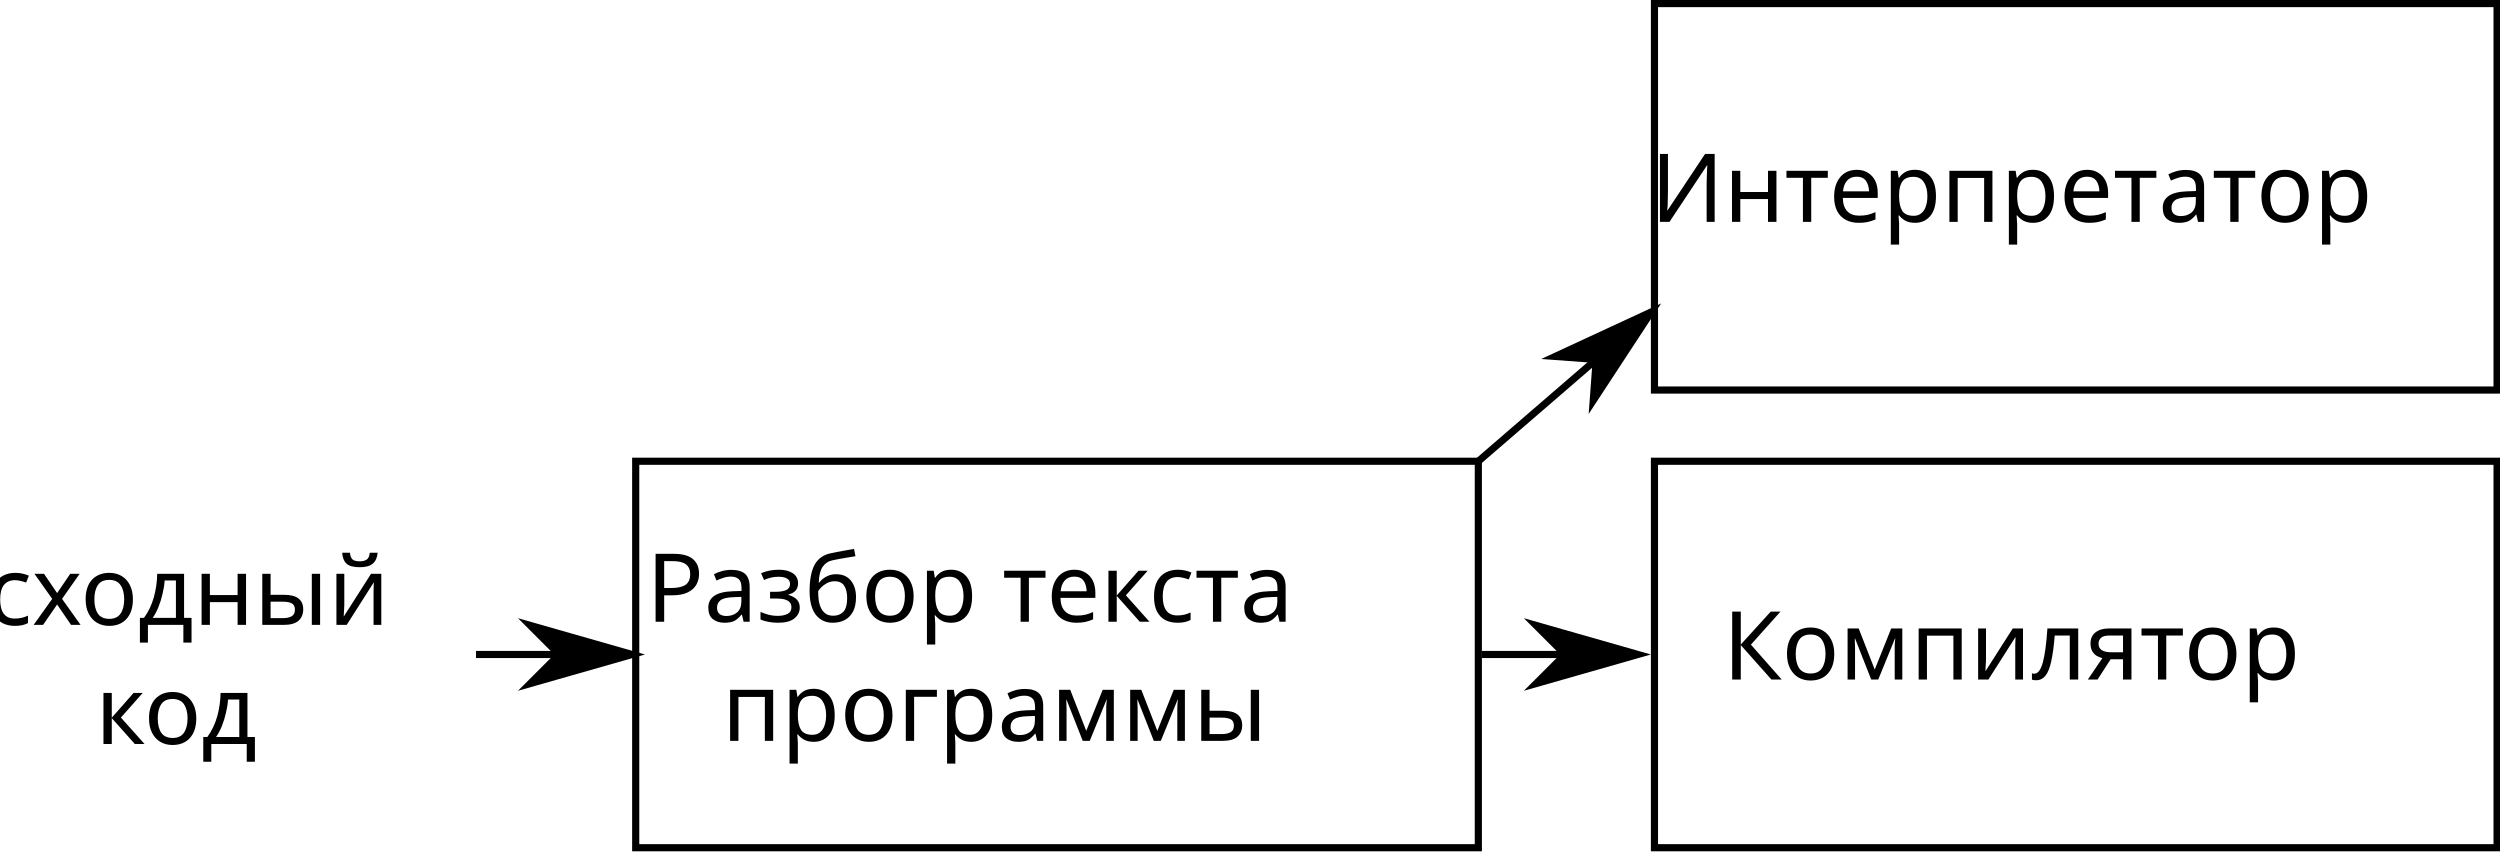
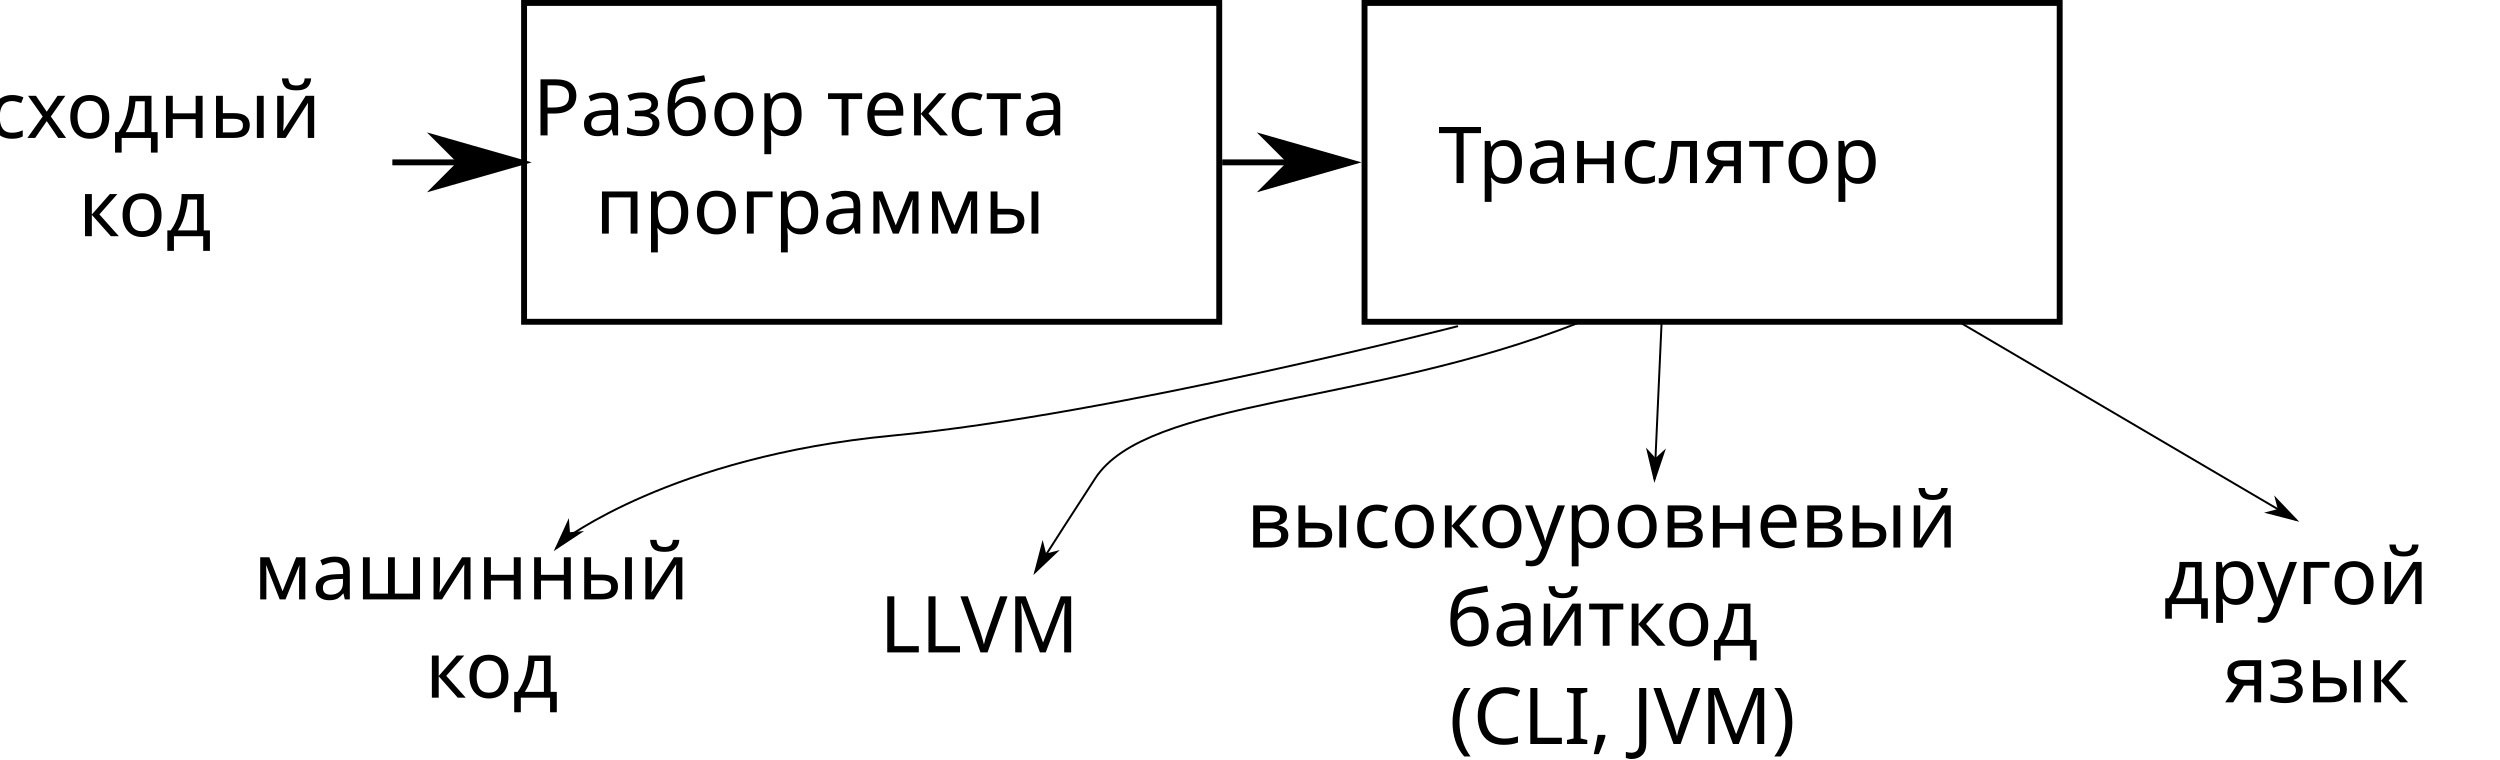
- <svg xmlns="http://www.w3.org/2000/svg" width="277.692mm" height="94.56mm" viewBox="0 0 277.489 94.56" version="1.1" id="svg8">
+ <svg xmlns="http://www.w3.org/2000/svg" width="336.6mm" height="102.306mm" viewBox="0 0 336.354 102.306" version="1.1" id="svg8">
  <defs id="defs2">
-     <marker orient="auto" refY="0" refX="0" id="marker5253" style="overflow:visible">
-       <path id="path5251" d="M 0,0 5,-5 -12.5,0 5,5 Z" style="fill:#000000;fill-opacity:1;fill-rule:evenodd;stroke:#000000;stroke-width:1pt;stroke-opacity:1" transform="matrix(0.8,0,0,0.8,10,0)" />
+     <marker style="overflow:visible" id="marker1703" refX="0" refY="0" orient="auto">
+       <path transform="matrix(-0.8,0,0,-0.8,-10,0)" style="fill:#000000;fill-opacity:1;fill-rule:evenodd;stroke:#000000;stroke-width:1pt;stroke-opacity:1" d="M 0,0 5,-5 -12.5,0 5,5 Z" id="path1701" />
+     </marker>
+     <marker style="overflow:visible" id="marker1633" refX="0" refY="0" orient="auto">
+       <path transform="matrix(-0.8,0,0,-0.8,-10,0)" style="fill:#000000;fill-opacity:1;fill-rule:evenodd;stroke:#000000;stroke-width:1pt;stroke-opacity:1" d="M 0,0 5,-5 -12.5,0 5,5 Z" id="path1631" />
+     </marker>
+     <marker style="overflow:visible" id="marker1569" refX="0" refY="0" orient="auto">
+       <path transform="matrix(-0.8,0,0,-0.8,-10,0)" style="fill:#000000;fill-opacity:1;fill-rule:evenodd;stroke:#000000;stroke-width:1pt;stroke-opacity:1" d="M 0,0 5,-5 -12.5,0 5,5 Z" id="path1567" />
+     </marker>
+     <marker orient="auto" refY="0" refX="0" id="Arrow1Lend" style="overflow:visible">
+       <path id="path1192" d="M 0,0 5,-5 -12.5,0 5,5 Z" style="fill:#000000;fill-opacity:1;fill-rule:evenodd;stroke:#000000;stroke-width:1pt;stroke-opacity:1" transform="matrix(-0.8,0,0,-0.8,-10,0)" />
+     </marker>
+     <marker orient="auto" refY="0" refX="0" id="marker1127" style="overflow:visible">
+       <path id="path1125" d="M 0,0 5,-5 -12.5,0 5,5 Z" style="fill:#000000;fill-opacity:1;fill-rule:evenodd;stroke:#000000;stroke-width:1pt;stroke-opacity:1" transform="matrix(0.8,0,0,0.8,10,0)" />
+     </marker>
+     <marker orient="auto" refY="0" refX="0" id="marker1117" style="overflow:visible">
+       <path id="path1115" d="M 0,0 5,-5 -12.5,0 5,5 Z" style="fill:#000000;fill-opacity:1;fill-rule:evenodd;stroke:#000000;stroke-width:1pt;stroke-opacity:1" transform="matrix(0.8,0,0,0.8,10,0)" />
+     </marker>
+     <marker orient="auto" refY="0" refX="0" id="marker1065" style="overflow:visible">
+       <path id="path1063" d="M 0,0 5,-5 -12.5,0 5,5 Z" style="fill:#000000;fill-opacity:1;fill-rule:evenodd;stroke:#000000;stroke-width:1pt;stroke-opacity:1" transform="matrix(0.8,0,0,0.8,10,0)" />
+     </marker>
+     <marker style="overflow:visible" id="marker1031" refX="0" refY="0" orient="auto">
+       <path transform="matrix(0.8,0,0,0.8,10,0)" style="fill:#000000;fill-opacity:1;fill-rule:evenodd;stroke:#000000;stroke-width:1pt;stroke-opacity:1" d="M 0,0 5,-5 -12.5,0 5,5 Z" id="path1029" />
+     </marker>
+     <marker style="overflow:visible" id="marker905" refX="0" refY="0" orient="auto">
+       <path transform="matrix(0.8,0,0,0.8,10,0)" style="fill:#000000;fill-opacity:1;fill-rule:evenodd;stroke:#000000;stroke-width:1pt;stroke-opacity:1" d="M 0,0 5,-5 -12.5,0 5,5 Z" id="path903" />
    </marker>
    <marker style="overflow:visible" id="marker4828" refX="0" refY="0" orient="auto">
      <path transform="matrix(0.8,0,0,0.8,10,0)" style="fill:#000000;fill-opacity:1;fill-rule:evenodd;stroke:#000000;stroke-width:1pt;stroke-opacity:1" d="M 0,0 5,-5 -12.5,0 5,5 Z" id="path4826" />
    </marker>
    <marker orient="auto" refY="0" refX="0" id="Arrow1Lstart" style="overflow:visible">
      <path id="path4524" d="M 0,0 5,-5 -12.5,0 5,5 Z" style="fill:#000000;fill-opacity:1;fill-rule:evenodd;stroke:#000000;stroke-width:1pt;stroke-opacity:1" transform="matrix(0.8,0,0,0.8,10,0)" />
    </marker>
  </defs>
-   <g id="layer1" transform="translate(15.73181,31.20838)">
+   <g id="layer1" transform="translate(15.6599,-19.62942)">
    <rect style="fill:none;fill-opacity:1;stroke:#000000;stroke-width:0.794;stroke-miterlimit:4;stroke-dasharray:none;stroke-opacity:1" id="rect4518" width="93.596" height="42.928" x="54.779" y="20.026" />
    <path style="fill:none;stroke:#000000;stroke-width:0.794;stroke-linecap:butt;stroke-linejoin:miter;stroke-miterlimit:4;stroke-dasharray:none;stroke-opacity:1;marker-start:url(#Arrow1Lstart)" d="M 54.27,41.49 H 37.042" id="path4522" />
    <text xml:space="preserve" style="font-style:normal;font-variant:normal;font-weight:normal;font-stretch:normal;font-size:10.583px;line-height:1.25;font-family:sans-serif;-inkscape-font-specification:'sans-serif, Normal';font-variant-ligatures:normal;font-variant-caps:normal;font-variant-numeric:normal;font-feature-settings:normal;text-align:center;letter-spacing:0px;word-spacing:0px;writing-mode:lr-tb;text-anchor:middle;fill:#000000;fill-opacity:1;stroke:none;stroke-width:0.265" x="101.523" y="37.855" id="text4808">
      <tspan id="tspan4806" x="101.523" y="37.855" style="font-style:normal;font-variant:normal;font-weight:normal;font-stretch:normal;font-size:10.583px;font-family:sans-serif;-inkscape-font-specification:'sans-serif, Normal';font-variant-ligatures:normal;font-variant-caps:normal;font-variant-numeric:normal;font-feature-settings:normal;text-align:center;writing-mode:lr-tb;text-anchor:middle;stroke-width:0.265">Разбор текста</tspan>
      <tspan x="101.523" y="51.084" style="font-style:normal;font-variant:normal;font-weight:normal;font-stretch:normal;font-size:10.583px;font-family:sans-serif;-inkscape-font-specification:'sans-serif, Normal';font-variant-ligatures:normal;font-variant-caps:normal;font-variant-numeric:normal;font-feature-settings:normal;text-align:center;writing-mode:lr-tb;text-anchor:middle;stroke-width:0.265" id="tspan4810">программы</tspan>
    </text>
    <text xml:space="preserve" style="font-style:normal;font-variant:normal;font-weight:normal;font-stretch:normal;font-size:10.583px;line-height:1.25;font-family:sans-serif;-inkscape-font-specification:'sans-serif, Normal';font-variant-ligatures:normal;font-variant-caps:normal;font-variant-numeric:normal;font-feature-settings:normal;text-align:center;letter-spacing:0px;word-spacing:0px;writing-mode:lr-tb;text-anchor:middle;fill:#000000;fill-opacity:1;stroke:none;stroke-width:0.265" x="10.604" y="38.206" id="text4814">
      <tspan id="tspan4812" x="10.604" y="38.206" style="font-style:normal;font-variant:normal;font-weight:normal;font-stretch:normal;font-size:10.583px;font-family:sans-serif;-inkscape-font-specification:'sans-serif, Normal';font-variant-ligatures:normal;font-variant-caps:normal;font-variant-numeric:normal;font-feature-settings:normal;text-align:center;writing-mode:lr-tb;text-anchor:middle;stroke-width:0.265">Исходный</tspan>
      <tspan x="10.604" y="51.435" style="font-style:normal;font-variant:normal;font-weight:normal;font-stretch:normal;font-size:10.583px;font-family:sans-serif;-inkscape-font-specification:'sans-serif, Normal';font-variant-ligatures:normal;font-variant-caps:normal;font-variant-numeric:normal;font-feature-settings:normal;text-align:center;writing-mode:lr-tb;text-anchor:middle;stroke-width:0.265" id="tspan4816">код</tspan>
    </text>
    <path id="path4824" d="m 166,41.49 h -17.229" style="fill:none;stroke:#000000;stroke-width:0.794;stroke-linecap:butt;stroke-linejoin:miter;stroke-miterlimit:4;stroke-dasharray:none;stroke-opacity:1;marker-start:url(#marker4828)" />
    <rect y="20.026" x="167.938" height="42.928" width="93.596" id="rect5221" style="fill:none;fill-opacity:1;stroke:#000000;stroke-width:0.794;stroke-miterlimit:4;stroke-dasharray:none;stroke-opacity:1" />
    <text id="text5227" y="44.273" x="214.485" style="font-style:normal;font-variant:normal;font-weight:normal;font-stretch:normal;font-size:10.583px;line-height:1.25;font-family:sans-serif;-inkscape-font-specification:'sans-serif, Normal';font-variant-ligatures:normal;font-variant-caps:normal;font-variant-numeric:normal;font-feature-settings:normal;text-align:center;letter-spacing:0px;word-spacing:0px;writing-mode:lr-tb;text-anchor:middle;fill:#000000;fill-opacity:1;stroke:none;stroke-width:0.265" xml:space="preserve">
-       <tspan id="tspan5225" style="font-style:normal;font-variant:normal;font-weight:normal;font-stretch:normal;font-size:10.583px;font-family:sans-serif;-inkscape-font-specification:'sans-serif, Normal';font-variant-ligatures:normal;font-variant-caps:normal;font-variant-numeric:normal;font-feature-settings:normal;text-align:center;writing-mode:lr-tb;text-anchor:middle;stroke-width:0.265" y="44.273" x="214.485">Компилятор</tspan>
+       <tspan id="tspan5225" style="font-style:normal;font-variant:normal;font-weight:normal;font-stretch:normal;font-size:10.583px;font-family:sans-serif;-inkscape-font-specification:'sans-serif, Normal';font-variant-ligatures:normal;font-variant-caps:normal;font-variant-numeric:normal;font-feature-settings:normal;text-align:center;writing-mode:lr-tb;text-anchor:middle;stroke-width:0.265" y="44.273" x="214.485">Транслятор</tspan>
    </text>
-     <path style="fill:none;stroke:#000000;stroke-width:0.794;stroke-linecap:butt;stroke-linejoin:miter;stroke-miterlimit:4;stroke-dasharray:none;stroke-opacity:1;marker-start:url(#marker5253)" d="M 167.512,3.504 148.375,20.026" id="path5243" />
-     <rect style="fill:none;fill-opacity:1;stroke:#000000;stroke-width:0.794;stroke-miterlimit:4;stroke-dasharray:none;stroke-opacity:1" id="rect5245" width="93.596" height="42.928" x="167.938" y="-30.812" />
-     <text xml:space="preserve" style="font-style:normal;font-variant:normal;font-weight:normal;font-stretch:normal;font-size:10.583px;line-height:1.25;font-family:sans-serif;-inkscape-font-specification:'sans-serif, Normal';font-variant-ligatures:normal;font-variant-caps:normal;font-variant-numeric:normal;font-feature-settings:normal;text-align:center;letter-spacing:0px;word-spacing:0px;writing-mode:lr-tb;text-anchor:middle;fill:#000000;fill-opacity:1;stroke:none;stroke-width:0.265" x="214.485" y="-6.565" id="text5249">
-       <tspan x="214.485" y="-6.565" style="font-style:normal;font-variant:normal;font-weight:normal;font-stretch:normal;font-size:10.583px;font-family:sans-serif;-inkscape-font-specification:'sans-serif, Normal';font-variant-ligatures:normal;font-variant-caps:normal;font-variant-numeric:normal;font-feature-settings:normal;text-align:center;writing-mode:lr-tb;text-anchor:middle;stroke-width:0.265" id="tspan5247">Интерпретатор</tspan>
+     <text xml:space="preserve" style="font-style:normal;font-variant:normal;font-weight:normal;font-stretch:normal;font-size:10.583px;line-height:1.25;font-family:sans-serif;-inkscape-font-specification:'sans-serif, Normal';font-variant-ligatures:normal;font-variant-caps:normal;font-variant-numeric:normal;font-feature-settings:normal;text-align:center;letter-spacing:0px;word-spacing:0px;writing-mode:lr-tb;text-anchor:middle;fill:#000000;fill-opacity:1;stroke:none;stroke-width:0.265" x="57.305" y="100.335" id="text861">
+       <tspan id="tspan859" x="57.305" y="100.335" style="stroke-width:0.265">машинный</tspan>
+       <tspan x="57.305" y="113.564" style="stroke-width:0.265" id="tspan863">код</tspan>
    </text>
+     <text xml:space="preserve" style="font-style:normal;font-variant:normal;font-weight:normal;font-stretch:normal;font-size:10.583px;line-height:1.25;font-family:sans-serif;-inkscape-font-specification:'sans-serif, Normal';font-variant-ligatures:normal;font-variant-caps:normal;font-variant-numeric:normal;font-feature-settings:normal;text-align:center;letter-spacing:0px;word-spacing:0px;writing-mode:lr-tb;text-anchor:middle;fill:#000000;fill-opacity:1;stroke:none;stroke-width:0.265" x="122.939" y="107.466" id="text867">
+       <tspan id="tspan865" x="122.939" y="107.466" style="stroke-width:0.265">LLVM</tspan>
+     </text>
+     <text xml:space="preserve" style="font-style:normal;font-variant:normal;font-weight:normal;font-stretch:normal;font-size:10.583px;line-height:1.25;font-family:sans-serif;-inkscape-font-specification:'sans-serif, Normal';font-variant-ligatures:normal;font-variant-caps:normal;font-variant-numeric:normal;font-feature-settings:normal;text-align:center;letter-spacing:0px;word-spacing:0px;writing-mode:lr-tb;text-anchor:middle;fill:#000000;fill-opacity:1;stroke:none;stroke-width:0.265" x="209.543" y="93.348" id="text871">
+       <tspan id="tspan869" x="209.543" y="93.348" style="stroke-width:0.265">высокоуровневый</tspan>
+       <tspan x="209.543" y="106.577" style="stroke-width:0.265" id="tspan873">байткод</tspan>
+       <tspan x="209.543" y="119.806" style="stroke-width:0.265" id="tspan875">(CLI, JVM)</tspan>
+     </text>
+     <text xml:space="preserve" style="font-style:normal;font-variant:normal;font-weight:normal;font-stretch:normal;font-size:10.583px;line-height:1.25;font-family:sans-serif;-inkscape-font-specification:'sans-serif, Normal';font-variant-ligatures:normal;font-variant-caps:normal;font-variant-numeric:normal;font-feature-settings:normal;text-align:center;letter-spacing:0px;word-spacing:0px;writing-mode:lr-tb;text-anchor:middle;fill:#000000;fill-opacity:1;stroke:none;stroke-width:0.265" x="302.99" y="100.96" id="text879">
+       <tspan id="tspan877" x="302.99" y="100.96" style="stroke-width:0.265">другой</tspan>
+       <tspan x="302.99" y="114.189" style="stroke-width:0.265" id="tspan881">язык</tspan>
+     </text>
+     <path style="fill:none;stroke:#000000;stroke-width:0.265;stroke-linecap:butt;stroke-linejoin:miter;stroke-miterlimit:4;stroke-dasharray:none;stroke-opacity:1;marker-end:url(#marker1569)" d="m 180.525,63.54 c 0,0 -46.302,11.906 -76.162,14.741 C 74.503,81.116 59.951,92.455 59.951,92.455 l -0.85,0.992" id="path883" />
+     <path style="fill:none;stroke:#000000;stroke-width:0.265;stroke-linecap:butt;stroke-linejoin:miter;stroke-miterlimit:4;stroke-dasharray:none;stroke-opacity:1;marker-end:url(#Arrow1Lend)" d="m 196.684,63.115 c -28.348,11.15 -58.019,10.158 -65.012,20.93 -6.993,10.772 -8.056,12.568 -8.056,12.568" id="path885" />
+     <path style="fill:none;stroke:#000000;stroke-width:0.265;stroke-linecap:butt;stroke-linejoin:miter;stroke-miterlimit:4;stroke-dasharray:none;stroke-opacity:1;marker-end:url(#marker1703)" d="m 207.929,63.162 c -0.945,20.978 -0.945,20.978 -0.945,20.978" id="path887" />
+     <path style="fill:none;stroke:#000000;stroke-width:0.265;stroke-linecap:butt;stroke-linejoin:miter;stroke-miterlimit:4;stroke-dasharray:none;stroke-opacity:1;marker-end:url(#marker1633)" d="m 248.23,63.115 45.121,26.506" id="path889" />
  </g>
</svg>
